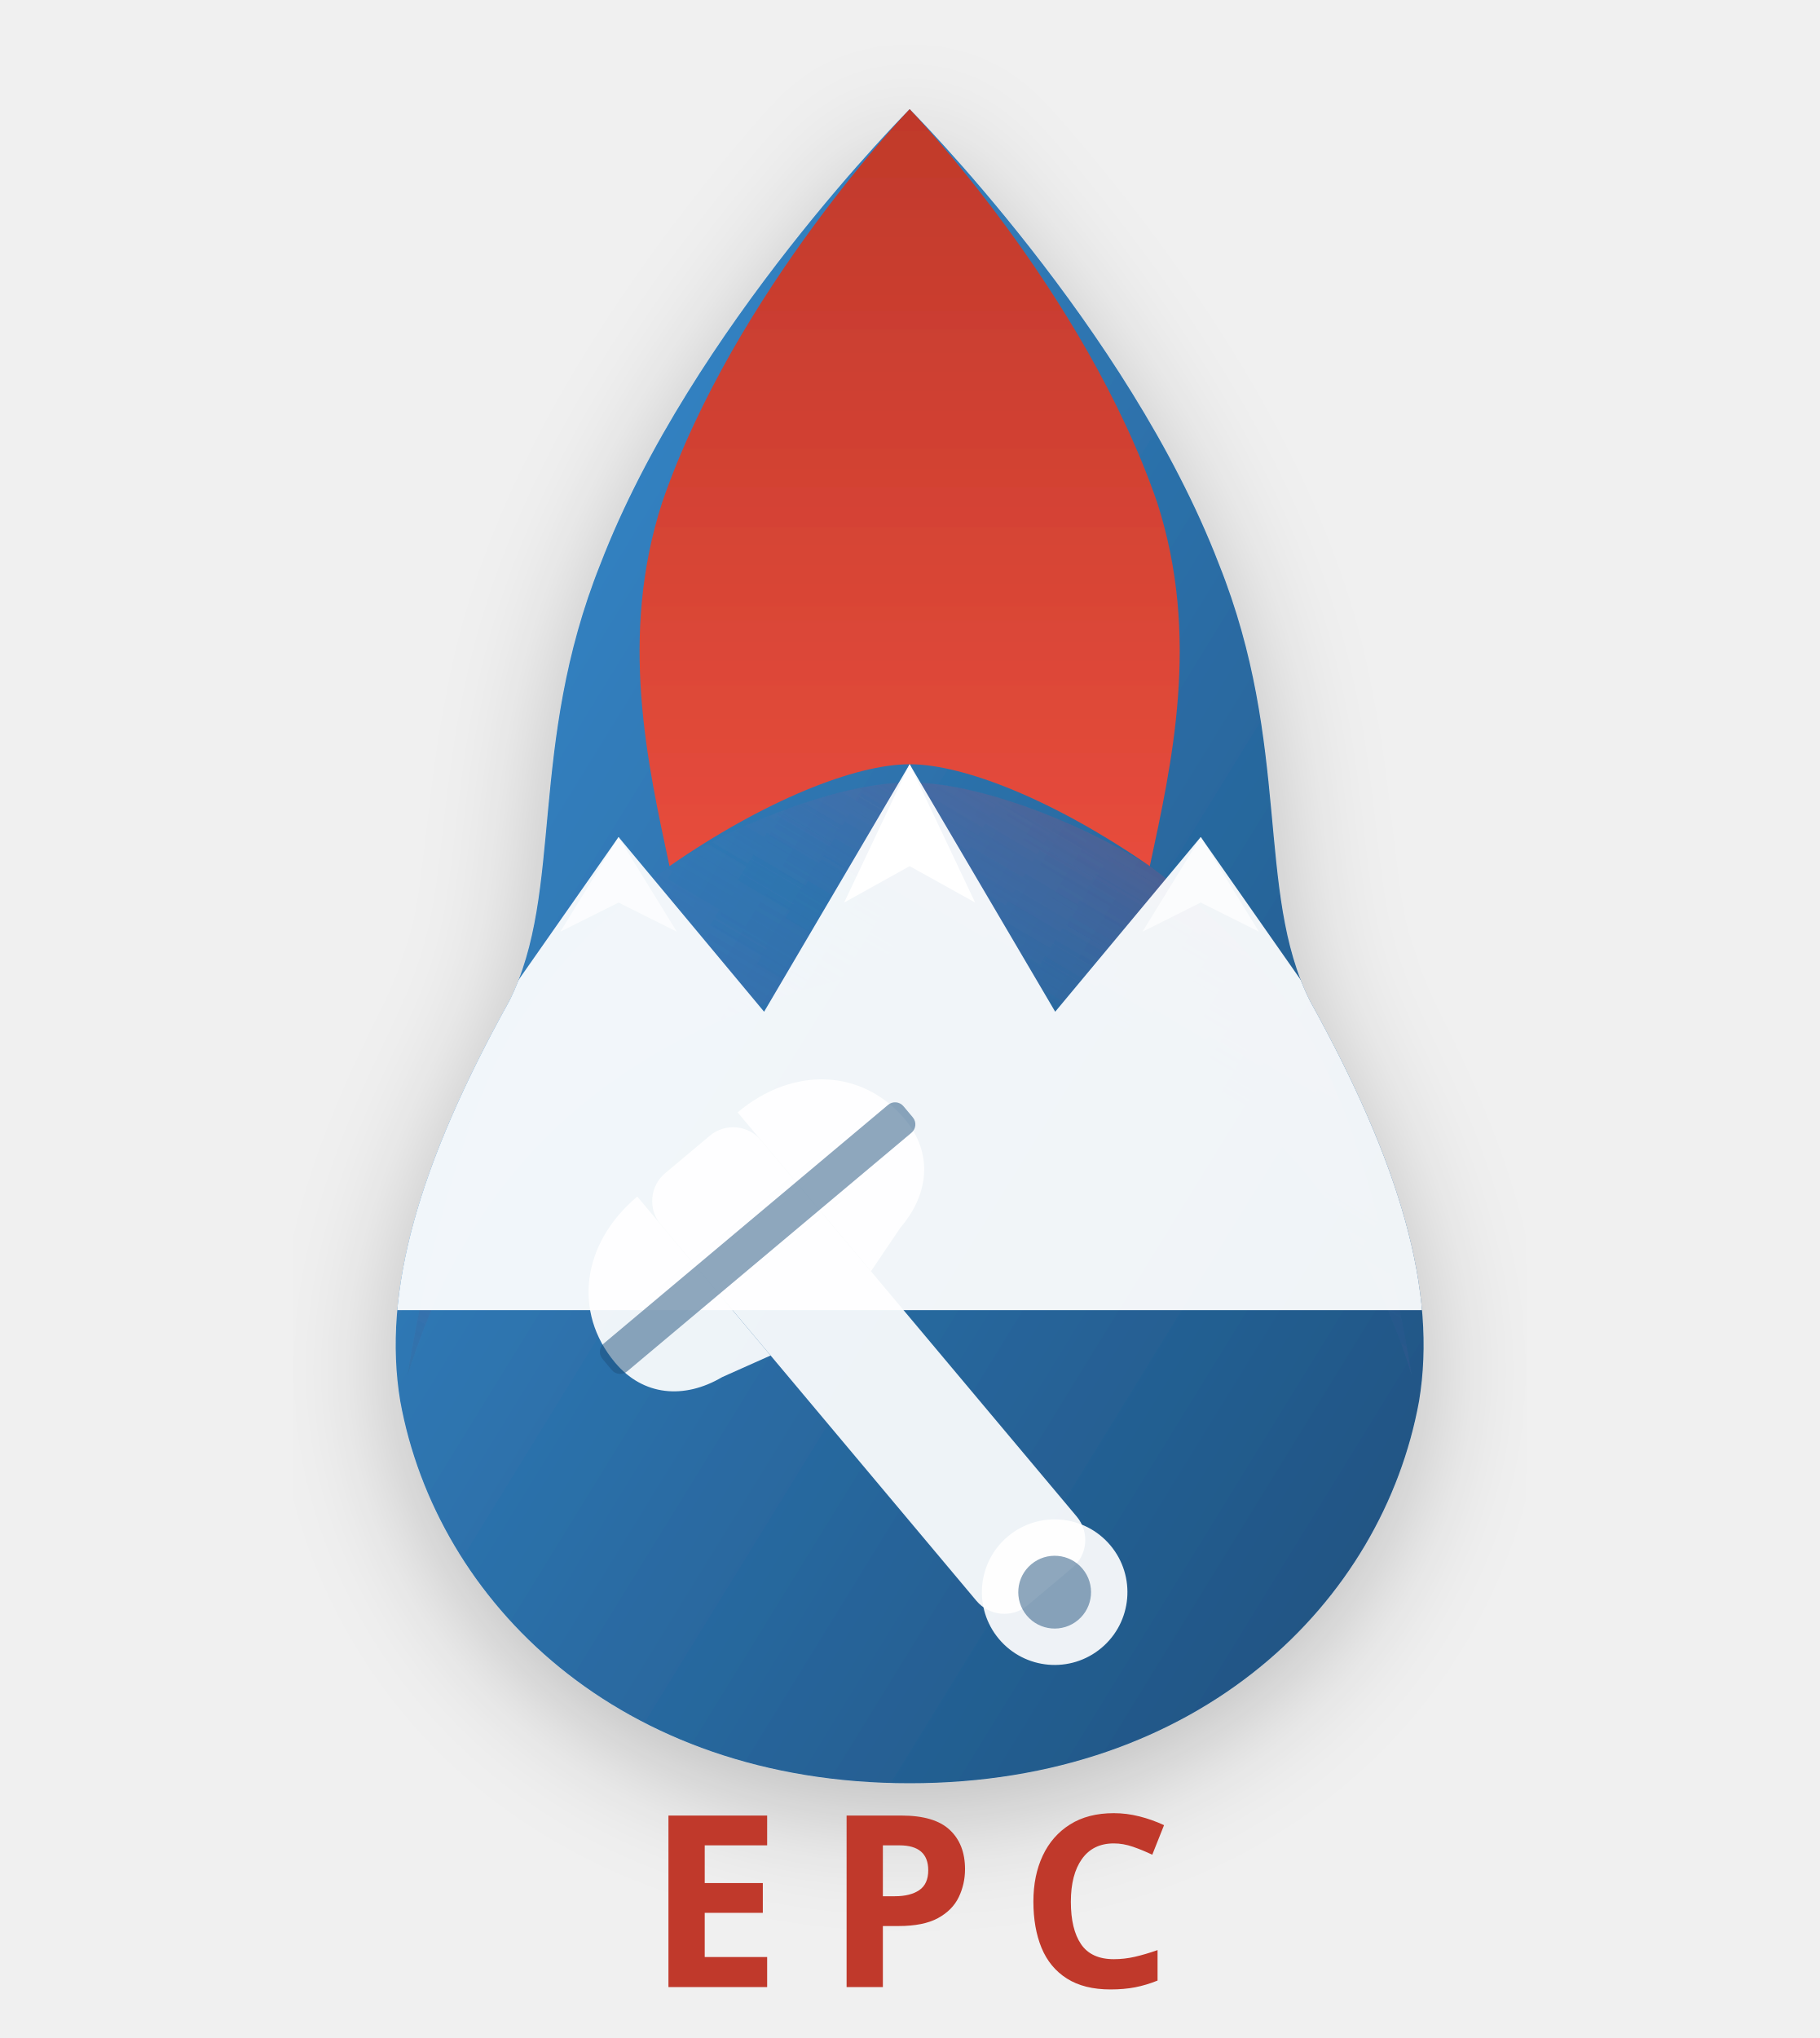
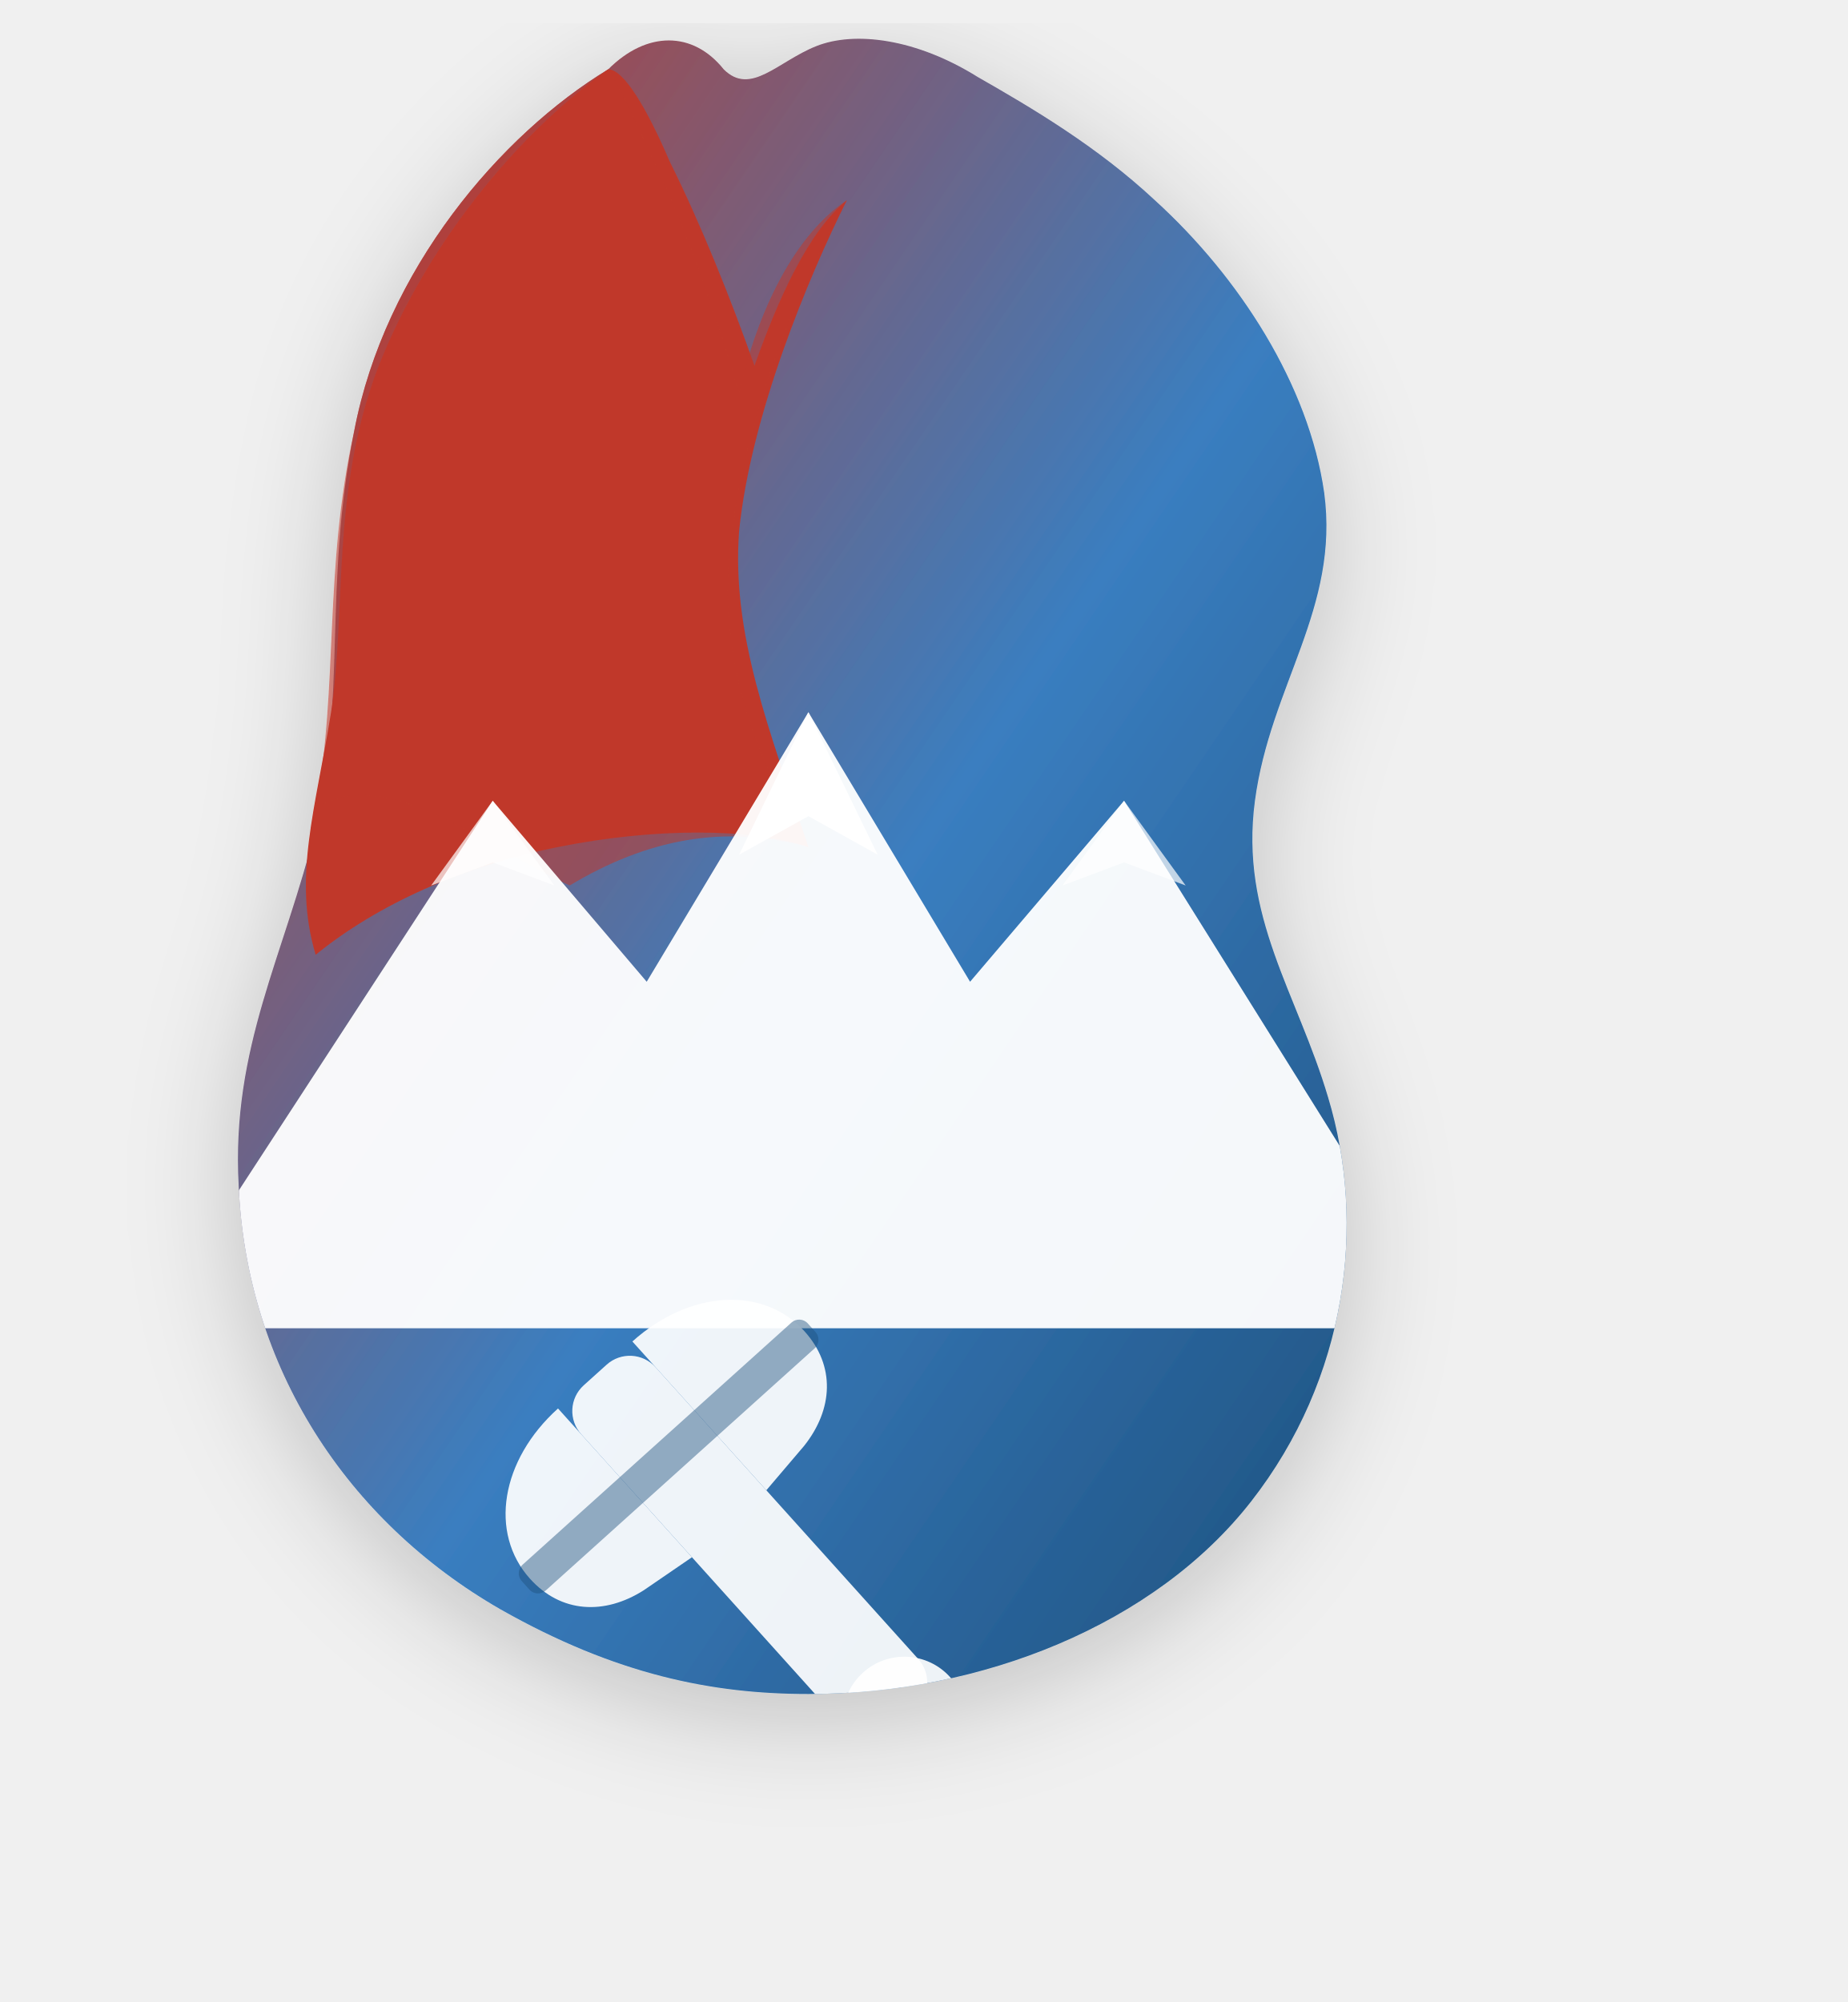
- <svg xmlns="http://www.w3.org/2000/svg" viewBox="0 0 500 560" width="500" height="560">
+ <svg xmlns="http://www.w3.org/2000/svg" viewBox="0 0 480 520" width="480" height="520">
  <defs>
-     <linearGradient id="flameRed" x1="0.5" y1="0" x2="0.5" y2="1">
+     <linearGradient id="mainGrad" x1="0.2" y1="0" x2="0.8" y2="1">
      <stop offset="0%" stop-color="#C0392B" />
-       <stop offset="100%" stop-color="#E74C3C" />
+       <stop offset="42%" stop-color="#9B3A6E" stop-opacity="0.3" />
+       <stop offset="100%" stop-color="#2563A8" />
    </linearGradient>
-     <linearGradient id="bodyBlue" x1="0" y1="0" x2="1" y2="1">
-       <stop offset="0%" stop-color="#3A8FD4" />
+     <linearGradient id="bodyGrad" x1="0" y1="0" x2="1" y2="1">
+       <stop offset="0%" stop-color="#C0392B" />
+       <stop offset="55%" stop-color="#3A7EC0" />
      <stop offset="100%" stop-color="#1D4F7C" />
    </linearGradient>
-     <linearGradient id="diagGrad" x1="1" y1="0" x2="0" y2="1">
-       <stop offset="0%" stop-color="#C0392B" />
-       <stop offset="40%" stop-color="#9B59B6" stop-opacity="0" />
-       <stop offset="100%" stop-color="#2E6DA4" />
-     </linearGradient>
-     <filter id="dropshadow">
-       <feDropShadow dx="0" dy="8" stdDeviation="16" flood-color="rgba(0,0,0,0.22)" />
+     <filter id="shadow">
+       <feDropShadow dx="0" dy="6" stdDeviation="14" flood-color="rgba(0,0,0,0.2)" />
    </filter>
-     <clipPath id="mainShape">
-       <path d="         M250,30         C250,30 310,90 335,155         C355,205 345,245 360,275         C385,320 395,355 390,385         C380,440 330,490 250,490         C170,490 120,440 110,385         C105,355 115,320 140,275         C155,245 145,205 165,155         C190,90 250,30 250,30Z       " />
+     <clipPath id="shapeClip">
+       <path d="         M 158,18         C 130,35 100,70  92,112         C  84,152  90,182  82,215         C  74,248  60,272  62,308         C  64,355  90,395 130,418         C 160,435 185,440 210,440         C 255,440 300,422 325,390         C 350,358 355,318 345,285         C 337,258 322,238 326,208         C 330,178 348,158 344,128         C 340,100 322, 72 300, 52         C 285, 38 268, 28 254, 20         C 238, 10 222, 8 212, 12         C 202, 16 195, 25 188, 18         C 180,  8 168,  8 158, 18 Z       " />
    </clipPath>
  </defs>
-   <g filter="url(#dropshadow)">
-     <path d="       M250,30       C250,30 310,90 335,155       C355,205 345,245 360,275       C385,320 395,355 390,385       C380,440 330,490 250,490       C170,490 120,440 110,385       C105,355 115,320 140,275       C155,245 145,205 165,155       C190,90 250,30 250,30Z     " fill="url(#bodyBlue)" />
-     <path d="       M250,30       C250,30 298,80 318,138       C330,175 322,210 316,238       C290,220 265,210 250,210       C235,210 210,220 184,238       C178,210 170,175 182,138       C202,80 250,30 250,30Z     " fill="url(#flameRed)" />
-     <path d="       M316,238       C295,225 268,215 250,215       C232,215 205,225 184,238       C165,252 150,268 140,285       C130,302 118,340 112,378       C130,320 170,280 250,265       C330,280 370,320 388,378       C382,340 370,302 360,285       C350,268 335,252 316,238Z     " fill="url(#diagGrad)" opacity="0.5" />
+   <g filter="url(#shadow)">
+     <path d="       M 158,18       C 130,35 100,70  92,112       C  84,152  90,182  82,215       C  74,248  60,272  62,308       C  64,355  90,395 130,418       C 160,435 185,440 210,440       C 255,440 300,422 325,390       C 350,358 355,318 345,285       C 337,258 322,238 326,208       C 330,178 348,158 344,128       C 340,100 322, 72 300, 52       C 285, 38 268, 28 254, 20       C 238, 10 222, 8 212, 12       C 202, 16 195, 25 188, 18       C 180,  8 168,  8 158, 18 Z     " fill="url(#bodyGrad)" />
+     <path d="       M 158,18       C 138,32 112,60  98,96       C  86,128  90,158  86,185       C  82,210  76,228  82,248       C  98,235 120,225 145,220       C 170,215 195,215 210,220       C 200,190 190,165 192,138       C 195,108 210, 72 220, 52       C 210, 60 202, 78 196, 95       C 190, 78 182, 58 174, 42       C 168, 28 162, 18 158, 18 Z     " fill="#C0392B" />
+     <path d="       M 158,18       C 130,35 100,70  92,112       C  84,148  88,178  82,210       C 100,198 126,220 148,230       C 168,218 188,214 210,220       C 195,195 186,168 190,140       C 193,110 208, 72 220, 52       C 205, 62 196, 84 192,102       C 186, 82 178, 58 168, 38       C 162, 24 158, 18 158, 18 Z     " fill="#C0392B" opacity="0.55" />
  </g>
-   <g clip-path="url(#mainShape)">
-     <path d="       M100,330       L170,230       L210,278       L250,210       L290,278       L330,230       L400,330       L400,360       L100,360Z     " fill="white" opacity="0.93" />
-     <path d="M250,210 L268,248 L250,238 L232,248Z" fill="white" />
-     <path d="M170,230 L186,256 L170,248 L154,256Z" fill="white" opacity="0.7" />
-     <path d="M330,230 L346,256 L330,248 L314,256Z" fill="white" opacity="0.7" />
+   <g clip-path="url(#shapeClip)">
+     <path d="       M  55,320       L 128,208       L 168,255       L 210,185       L 252,255       L 292,208       L 362,320       L 362,345       L  55,345 Z     " fill="white" opacity="0.95" />
+     <path d="M 210,185 L 228,222 L 210,212 L 192,222 Z" fill="white" />
+     <path d="M 128,208 L 144,230 L 128,224 L 112,230 Z" fill="white" opacity="0.7" />
+     <path d="M 292,208 L 308,230 L 292,224 L 276,230 Z" fill="white" opacity="0.7" />
  </g>
-   <g clip-path="url(#mainShape)">
-     <g transform="translate(250,390) rotate(-40)">
-       <rect x="-18" y="-95" width="36" height="155" rx="10" fill="white" opacity="0.92" />
-       <path d="         M-18,-95         C-38,-95 -52,-82 -52,-64         C-52,-52 -44,-44 -32,-42         L-18,-38 L-18,-95Z       " fill="white" opacity="0.92" />
-       <path d="         M18,-95         C38,-95 52,-82 52,-64         C52,-52 44,-44 32,-42         L18,-38 L18,-95Z       " fill="white" opacity="0.92" />
-       <rect x="-54" y="-70" width="108" height="10" rx="3" fill="#1D4F7C" opacity="0.5" />
-       <ellipse cx="0" cy="62" rx="20" ry="20" fill="white" opacity="0.92" />
-       <ellipse cx="0" cy="62" rx="10" ry="10" fill="#1D4F7C" opacity="0.5" />
+   <g clip-path="url(#shapeClip)">
+     <g transform="translate(168,372) rotate(-42)">
+       <rect x="-13" y="-20" width="26" height="120" rx="9" fill="white" opacity="0.92" />
+       <path d="         M -13,-20         C -33,-20 -48,-8 -48, 8         C -48, 20 -40, 28 -28, 30         L -13, 32 L -13,-20 Z       " fill="white" opacity="0.92" />
+       <path d="         M  13,-20         C  33,-20  48,-8  48, 8         C  48, 20  40, 28  28, 30         L  13, 32 L  13,-20 Z       " fill="white" opacity="0.92" />
+       <rect x="-50" y="4" width="100" height="9" rx="3" fill="#1D4F7C" opacity="0.45" />
+       <ellipse cx="0" cy="100" rx="16" ry="16" fill="white" opacity="0.92" />
+       <ellipse cx="0" cy="100" rx="8" ry="8" fill="#2563A8" opacity="0.5" />
    </g>
  </g>
-   <text x="250" y="546" text-anchor="middle" font-family="'Arial Black', 'Montserrat', sans-serif" font-weight="900" font-size="66" letter-spacing="12" fill="#C0392B">EPC</text>
</svg>
